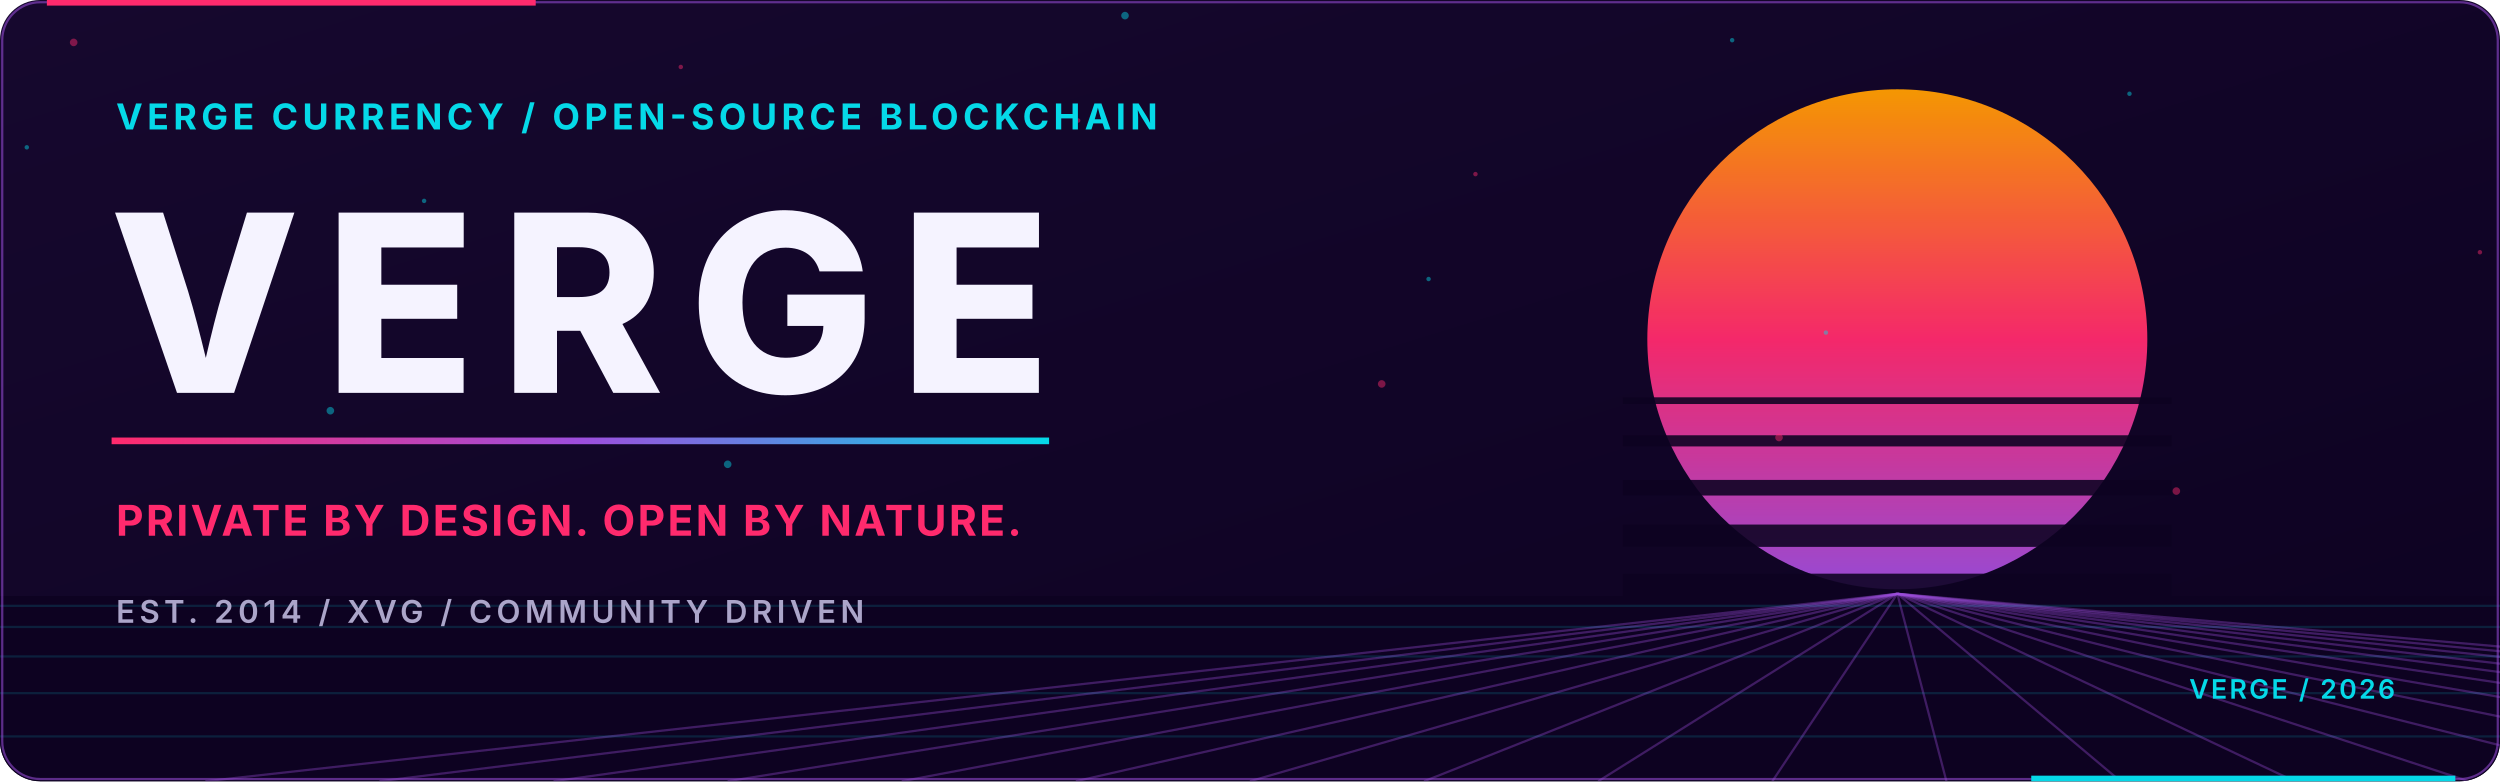
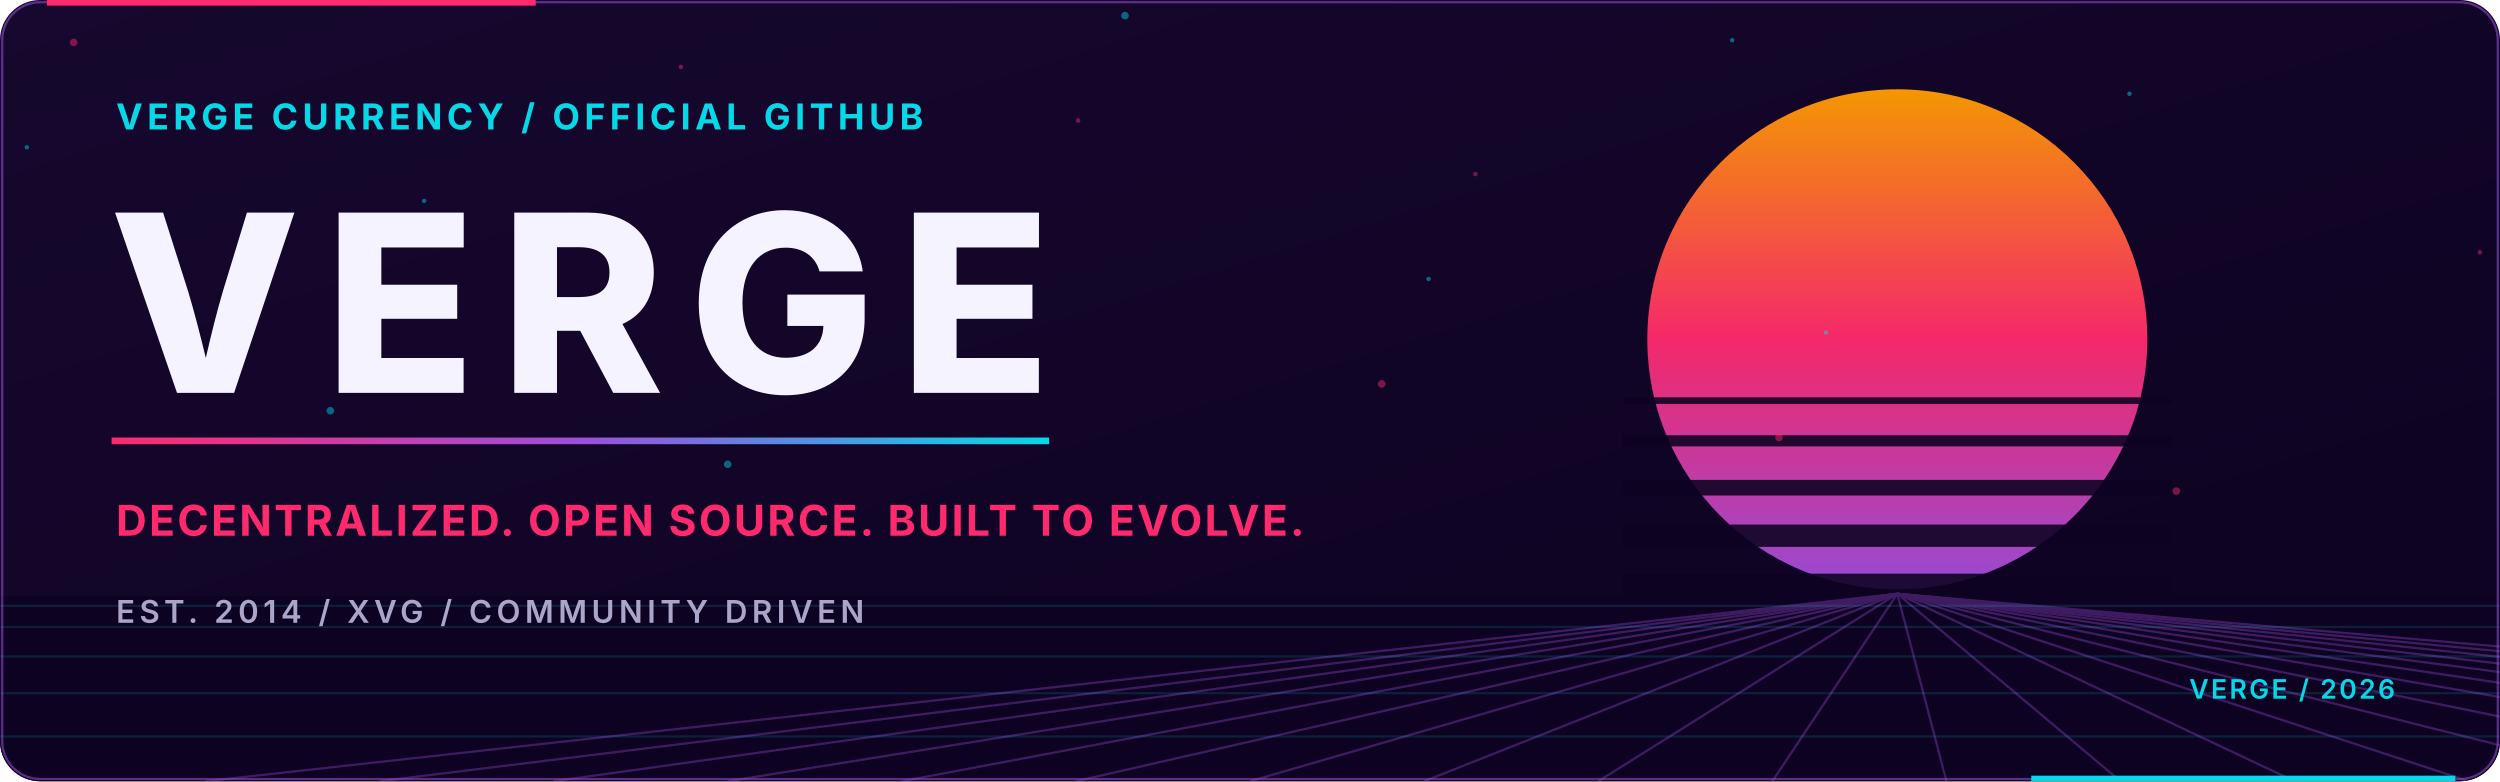
- <svg xmlns="http://www.w3.org/2000/svg" width="1120" height="350" viewBox="0 0 1120 350" role="img">
+ <svg xmlns="http://www.w3.org/2000/svg" width="1120" height="350" viewBox="0 0 1120 350" role="img" aria-label="Verge Currency — Decentralized, Open Source, Built to Evolve">
  <defs>
    <linearGradient id="ground" x1="0" y1="0" x2="1" y2="1">
      <stop stop-color="#16082E" />
      <stop offset="1" stop-color="#0D0221" />
    </linearGradient>
-     <linearGradient id="neon" x1="0" x2="1" y1="0" y2="0">
+     <linearGradient id="neon" x1="0" y1="0" x2="1" y2="0">
      <stop stop-color="#FF2A6D" />
      <stop offset=".5" stop-color="#9D4EDD" />
      <stop offset="1" stop-color="#05D9E8" />
    </linearGradient>
    <linearGradient id="sun" x1="0" y1="0" x2="0" y2="1">
      <stop stop-color="#FF9E00" />
      <stop offset=".5" stop-color="#FF2A6D" />
      <stop offset="1" stop-color="#9D4EDD" />
    </linearGradient>
    <clipPath id="frame">
      <rect width="1120" height="350" rx="18" />
    </clipPath>
  </defs>
  <g clip-path="url(#frame)">
    <rect width="1120" height="350" fill="url(#ground)" />
    <circle cx="850" cy="152" r="112" fill="url(#sun)" opacity=".95" />
-     <rect x="727" y="178" width="246" height="3" fill="#0D0221" opacity=".88" />
-     <rect x="727" y="195" width="246" height="5" fill="#0D0221" opacity=".88" />
-     <rect x="727" y="215" width="246" height="7" fill="#0D0221" opacity=".88" />
-     <rect x="727" y="235" width="246" height="10" fill="#0D0221" opacity=".88" />
-     <rect x="727" y="257" width="246" height="13" fill="#0D0221" opacity=".88" />
+     <g fill="#0D0221" opacity=".88">
+       <rect x="727" y="178" width="246" height="3" />
+       <rect x="727" y="195" width="246" height="5" />
+       <rect x="727" y="215" width="246" height="7" />
+       <rect x="727" y="235" width="246" height="10" />
+       <rect x="727" y="257" width="246" height="13" />
+     </g>
    <rect x="0" y="267" width="1120" height="83" fill="#0D0221" />
-     <line x1="92" y1="350" x2="850" y2="266" stroke="#9D4EDD" opacity="0.35" stroke-width="1" />
-     <line x1="170" y1="350" x2="850" y2="266" stroke="#9D4EDD" opacity="0.35" stroke-width="1" />
-     <line x1="248" y1="350" x2="850" y2="266" stroke="#9D4EDD" opacity="0.35" stroke-width="1" />
-     <line x1="326" y1="350" x2="850" y2="266" stroke="#9D4EDD" opacity="0.35" stroke-width="1" />
-     <line x1="404" y1="350" x2="850" y2="266" stroke="#9D4EDD" opacity="0.35" stroke-width="1" />
-     <line x1="482" y1="350" x2="850" y2="266" stroke="#9D4EDD" opacity="0.35" stroke-width="1" />
-     <line x1="560" y1="350" x2="850" y2="266" stroke="#9D4EDD" opacity="0.35" stroke-width="1" />
-     <line x1="638" y1="350" x2="850" y2="266" stroke="#9D4EDD" opacity="0.35" stroke-width="1" />
-     <line x1="716" y1="350" x2="850" y2="266" stroke="#9D4EDD" opacity="0.35" stroke-width="1" />
-     <line x1="794" y1="350" x2="850" y2="266" stroke="#9D4EDD" opacity="0.35" stroke-width="1" />
-     <line x1="872" y1="350" x2="850" y2="266" stroke="#9D4EDD" opacity="0.35" stroke-width="1" />
-     <line x1="950" y1="350" x2="850" y2="266" stroke="#9D4EDD" opacity="0.35" stroke-width="1" />
-     <line x1="1028" y1="350" x2="850" y2="266" stroke="#9D4EDD" opacity="0.35" stroke-width="1" />
-     <line x1="1106" y1="350" x2="850" y2="266" stroke="#9D4EDD" opacity="0.35" stroke-width="1" />
-     <line x1="1184" y1="350" x2="850" y2="266" stroke="#9D4EDD" opacity="0.35" stroke-width="1" />
-     <line x1="1262" y1="350" x2="850" y2="266" stroke="#9D4EDD" opacity="0.35" stroke-width="1" />
-     <line x1="1340" y1="350" x2="850" y2="266" stroke="#9D4EDD" opacity="0.35" stroke-width="1" />
-     <line x1="1418" y1="350" x2="850" y2="266" stroke="#9D4EDD" opacity="0.35" stroke-width="1" />
-     <line x1="1496" y1="350" x2="850" y2="266" stroke="#9D4EDD" opacity="0.35" stroke-width="1" />
-     <line x1="1574" y1="350" x2="850" y2="266" stroke="#9D4EDD" opacity="0.35" stroke-width="1" />
-     <line x1="1652" y1="350" x2="850" y2="266" stroke="#9D4EDD" opacity="0.35" stroke-width="1" />
-     <line x1="1730" y1="350" x2="850" y2="266" stroke="#9D4EDD" opacity="0.35" stroke-width="1" />
-     <line x1="1808" y1="350" x2="850" y2="266" stroke="#9D4EDD" opacity="0.35" stroke-width="1" />
-     <line x1="0" y1="271.42" x2="1120" y2="271.42" stroke="#05D9E8" opacity="0.14" stroke-width="1" />
-     <line x1="0" y1="280.873" x2="1120" y2="280.873" stroke="#05D9E8" opacity="0.14" stroke-width="1" />
-     <line x1="0" y1="294.084" x2="1120" y2="294.084" stroke="#05D9E8" opacity="0.14" stroke-width="1" />
-     <line x1="0" y1="310.538" x2="1120" y2="310.538" stroke="#05D9E8" opacity="0.14" stroke-width="1" />
-     <line x1="0" y1="329.917" x2="1120" y2="329.917" stroke="#05D9E8" opacity="0.14" stroke-width="1" />
-     <line x1="0" y1="352.0" x2="1120" y2="352.0" stroke="#05D9E8" opacity="0.14" stroke-width="1" />
-     <circle cx="33" cy="19" r="1.7" fill="#FF2A6D" opacity=".45" />
-     <circle cx="190" cy="90" r="1" fill="#05D9E8" opacity=".45" />
-     <circle cx="347" cy="161" r="1" fill="#FF2A6D" opacity=".45" />
-     <circle cx="504" cy="7" r="1.7" fill="#05D9E8" opacity=".45" />
-     <circle cx="661" cy="78" r="1" fill="#FF2A6D" opacity=".45" />
-     <circle cx="818" cy="149" r="1" fill="#05D9E8" opacity=".45" />
-     <circle cx="975" cy="220" r="1.7" fill="#FF2A6D" opacity=".45" />
-     <circle cx="12" cy="66" r="1" fill="#05D9E8" opacity=".45" />
-     <circle cx="169" cy="137" r="1" fill="#FF2A6D" opacity=".45" />
-     <circle cx="326" cy="208" r="1.7" fill="#05D9E8" opacity=".45" />
-     <circle cx="483" cy="54" r="1" fill="#FF2A6D" opacity=".45" />
-     <circle cx="640" cy="125" r="1" fill="#05D9E8" opacity=".45" />
-     <circle cx="797" cy="196" r="1.7" fill="#FF2A6D" opacity=".45" />
-     <circle cx="954" cy="42" r="1" fill="#05D9E8" opacity=".45" />
-     <circle cx="1111" cy="113" r="1" fill="#FF2A6D" opacity=".45" />
-     <circle cx="148" cy="184" r="1.7" fill="#05D9E8" opacity=".45" />
-     <circle cx="305" cy="30" r="1" fill="#FF2A6D" opacity=".45" />
-     <circle cx="462" cy="101" r="1" fill="#05D9E8" opacity=".45" />
-     <circle cx="619" cy="172" r="1.7" fill="#FF2A6D" opacity=".45" />
-     <circle cx="776" cy="18" r="1" fill="#05D9E8" opacity=".45" />
-     <text x="52" y="58" fill="#05D9E8" font-family="Inter,Arial,sans-serif" font-weight="700" font-size="16" letter-spacing="2">VERGE CURRENCY     /     OPEN-SOURCE BLOCKCHAIN</text>
+     <g stroke="#9D4EDD" opacity=".35" stroke-width="1">
+       <line x1="92" y1="350" x2="850" y2="266" />
+       <line x1="170" y1="350" x2="850" y2="266" />
+       <line x1="248" y1="350" x2="850" y2="266" />
+       <line x1="326" y1="350" x2="850" y2="266" />
+       <line x1="404" y1="350" x2="850" y2="266" />
+       <line x1="482" y1="350" x2="850" y2="266" />
+       <line x1="560" y1="350" x2="850" y2="266" />
+       <line x1="638" y1="350" x2="850" y2="266" />
+       <line x1="716" y1="350" x2="850" y2="266" />
+       <line x1="794" y1="350" x2="850" y2="266" />
+       <line x1="872" y1="350" x2="850" y2="266" />
+       <line x1="950" y1="350" x2="850" y2="266" />
+       <line x1="1028" y1="350" x2="850" y2="266" />
+       <line x1="1106" y1="350" x2="850" y2="266" />
+       <line x1="1184" y1="350" x2="850" y2="266" />
+       <line x1="1262" y1="350" x2="850" y2="266" />
+       <line x1="1340" y1="350" x2="850" y2="266" />
+       <line x1="1418" y1="350" x2="850" y2="266" />
+       <line x1="1496" y1="350" x2="850" y2="266" />
+       <line x1="1574" y1="350" x2="850" y2="266" />
+       <line x1="1652" y1="350" x2="850" y2="266" />
+       <line x1="1730" y1="350" x2="850" y2="266" />
+       <line x1="1808" y1="350" x2="850" y2="266" />
+     </g>
+     <g stroke="#05D9E8" opacity=".14" stroke-width="1">
+       <line x1="0" y1="271.42" x2="1120" y2="271.42" />
+       <line x1="0" y1="280.87" x2="1120" y2="280.87" />
+       <line x1="0" y1="294.08" x2="1120" y2="294.08" />
+       <line x1="0" y1="310.54" x2="1120" y2="310.54" />
+       <line x1="0" y1="329.92" x2="1120" y2="329.92" />
+       <line x1="0" y1="352" x2="1120" y2="352" />
+     </g>
+     <g opacity=".45">
+       <circle cx="33" cy="19" r="1.7" fill="#FF2A6D" />
+       <circle cx="190" cy="90" r="1" fill="#05D9E8" />
+       <circle cx="347" cy="161" r="1" fill="#FF2A6D" />
+       <circle cx="504" cy="7" r="1.7" fill="#05D9E8" />
+       <circle cx="661" cy="78" r="1" fill="#FF2A6D" />
+       <circle cx="818" cy="149" r="1" fill="#05D9E8" />
+       <circle cx="975" cy="220" r="1.7" fill="#FF2A6D" />
+       <circle cx="12" cy="66" r="1" fill="#05D9E8" />
+       <circle cx="169" cy="137" r="1" fill="#FF2A6D" />
+       <circle cx="326" cy="208" r="1.7" fill="#05D9E8" />
+       <circle cx="483" cy="54" r="1" fill="#FF2A6D" />
+       <circle cx="640" cy="125" r="1" fill="#05D9E8" />
+       <circle cx="797" cy="196" r="1.7" fill="#FF2A6D" />
+       <circle cx="954" cy="42" r="1" fill="#05D9E8" />
+       <circle cx="1111" cy="113" r="1" fill="#FF2A6D" />
+       <circle cx="148" cy="184" r="1.7" fill="#05D9E8" />
+       <circle cx="305" cy="30" r="1" fill="#FF2A6D" />
+       <circle cx="462" cy="101" r="1" fill="#05D9E8" />
+       <circle cx="619" cy="172" r="1.7" fill="#FF2A6D" />
+       <circle cx="776" cy="18" r="1" fill="#05D9E8" />
+     </g>
+     <text x="52" y="58" fill="#05D9E8" font-family="Inter,Arial,sans-serif" font-weight="700" font-size="16" letter-spacing="2">VERGE CURRENCY / OFFICIAL GITHUB</text>
    <text x="49" y="176" fill="#F5F3FF" font-family="Inter,Arial,sans-serif" font-weight="800" font-size="111" letter-spacing="11">VERGE</text>
    <rect x="50" y="196" width="420" height="3" fill="url(#neon)" />
-     <text x="52" y="240" fill="#FF2A6D" font-family="Inter,Arial,sans-serif" font-weight="700" font-size="19" letter-spacing="1.1">PRIVATE BY DESIGN. OPEN BY NATURE.</text>
-     <text x="52" y="279" fill="#ABA5C9" font-family="Inter,Arial,sans-serif" font-weight="600" font-size="14" letter-spacing="2">EST. 2014    /    XVG    /    COMMUNITY DRIVEN</text>
-     <text x="1073" y="313" fill="#05D9E8" font-family="Inter,Arial,sans-serif" font-weight="600" font-size="12" letter-spacing="1" text-anchor="end">VERGE  /  2026</text>
+     <text x="52" y="240" fill="#FF2A6D" font-family="Inter,Arial,sans-serif" font-weight="700" font-size="19" letter-spacing="1.1">DECENTRALIZED. OPEN SOURCE. BUILT TO EVOLVE.</text>
+     <text x="52" y="279" fill="#ABA5C9" font-family="Inter,Arial,sans-serif" font-weight="600" font-size="14" letter-spacing="2">EST. 2014 / XVG / COMMUNITY DRIVEN</text>
+     <text x="1073" y="313" fill="#05D9E8" font-family="Inter,Arial,sans-serif" font-weight="600" font-size="12" letter-spacing="1" text-anchor="end">VERGE / 2026</text>
    <rect x="1" y="1" width="1118" height="348" rx="17" fill="none" stroke="#9D4EDD" stroke-opacity=".55" />
    <path d="M 21 1 H 240" stroke="#FF2A6D" stroke-width="3" />
    <path d="M 910 349 H 1100" stroke="#05D9E8" stroke-width="3" />
  </g>
</svg>
